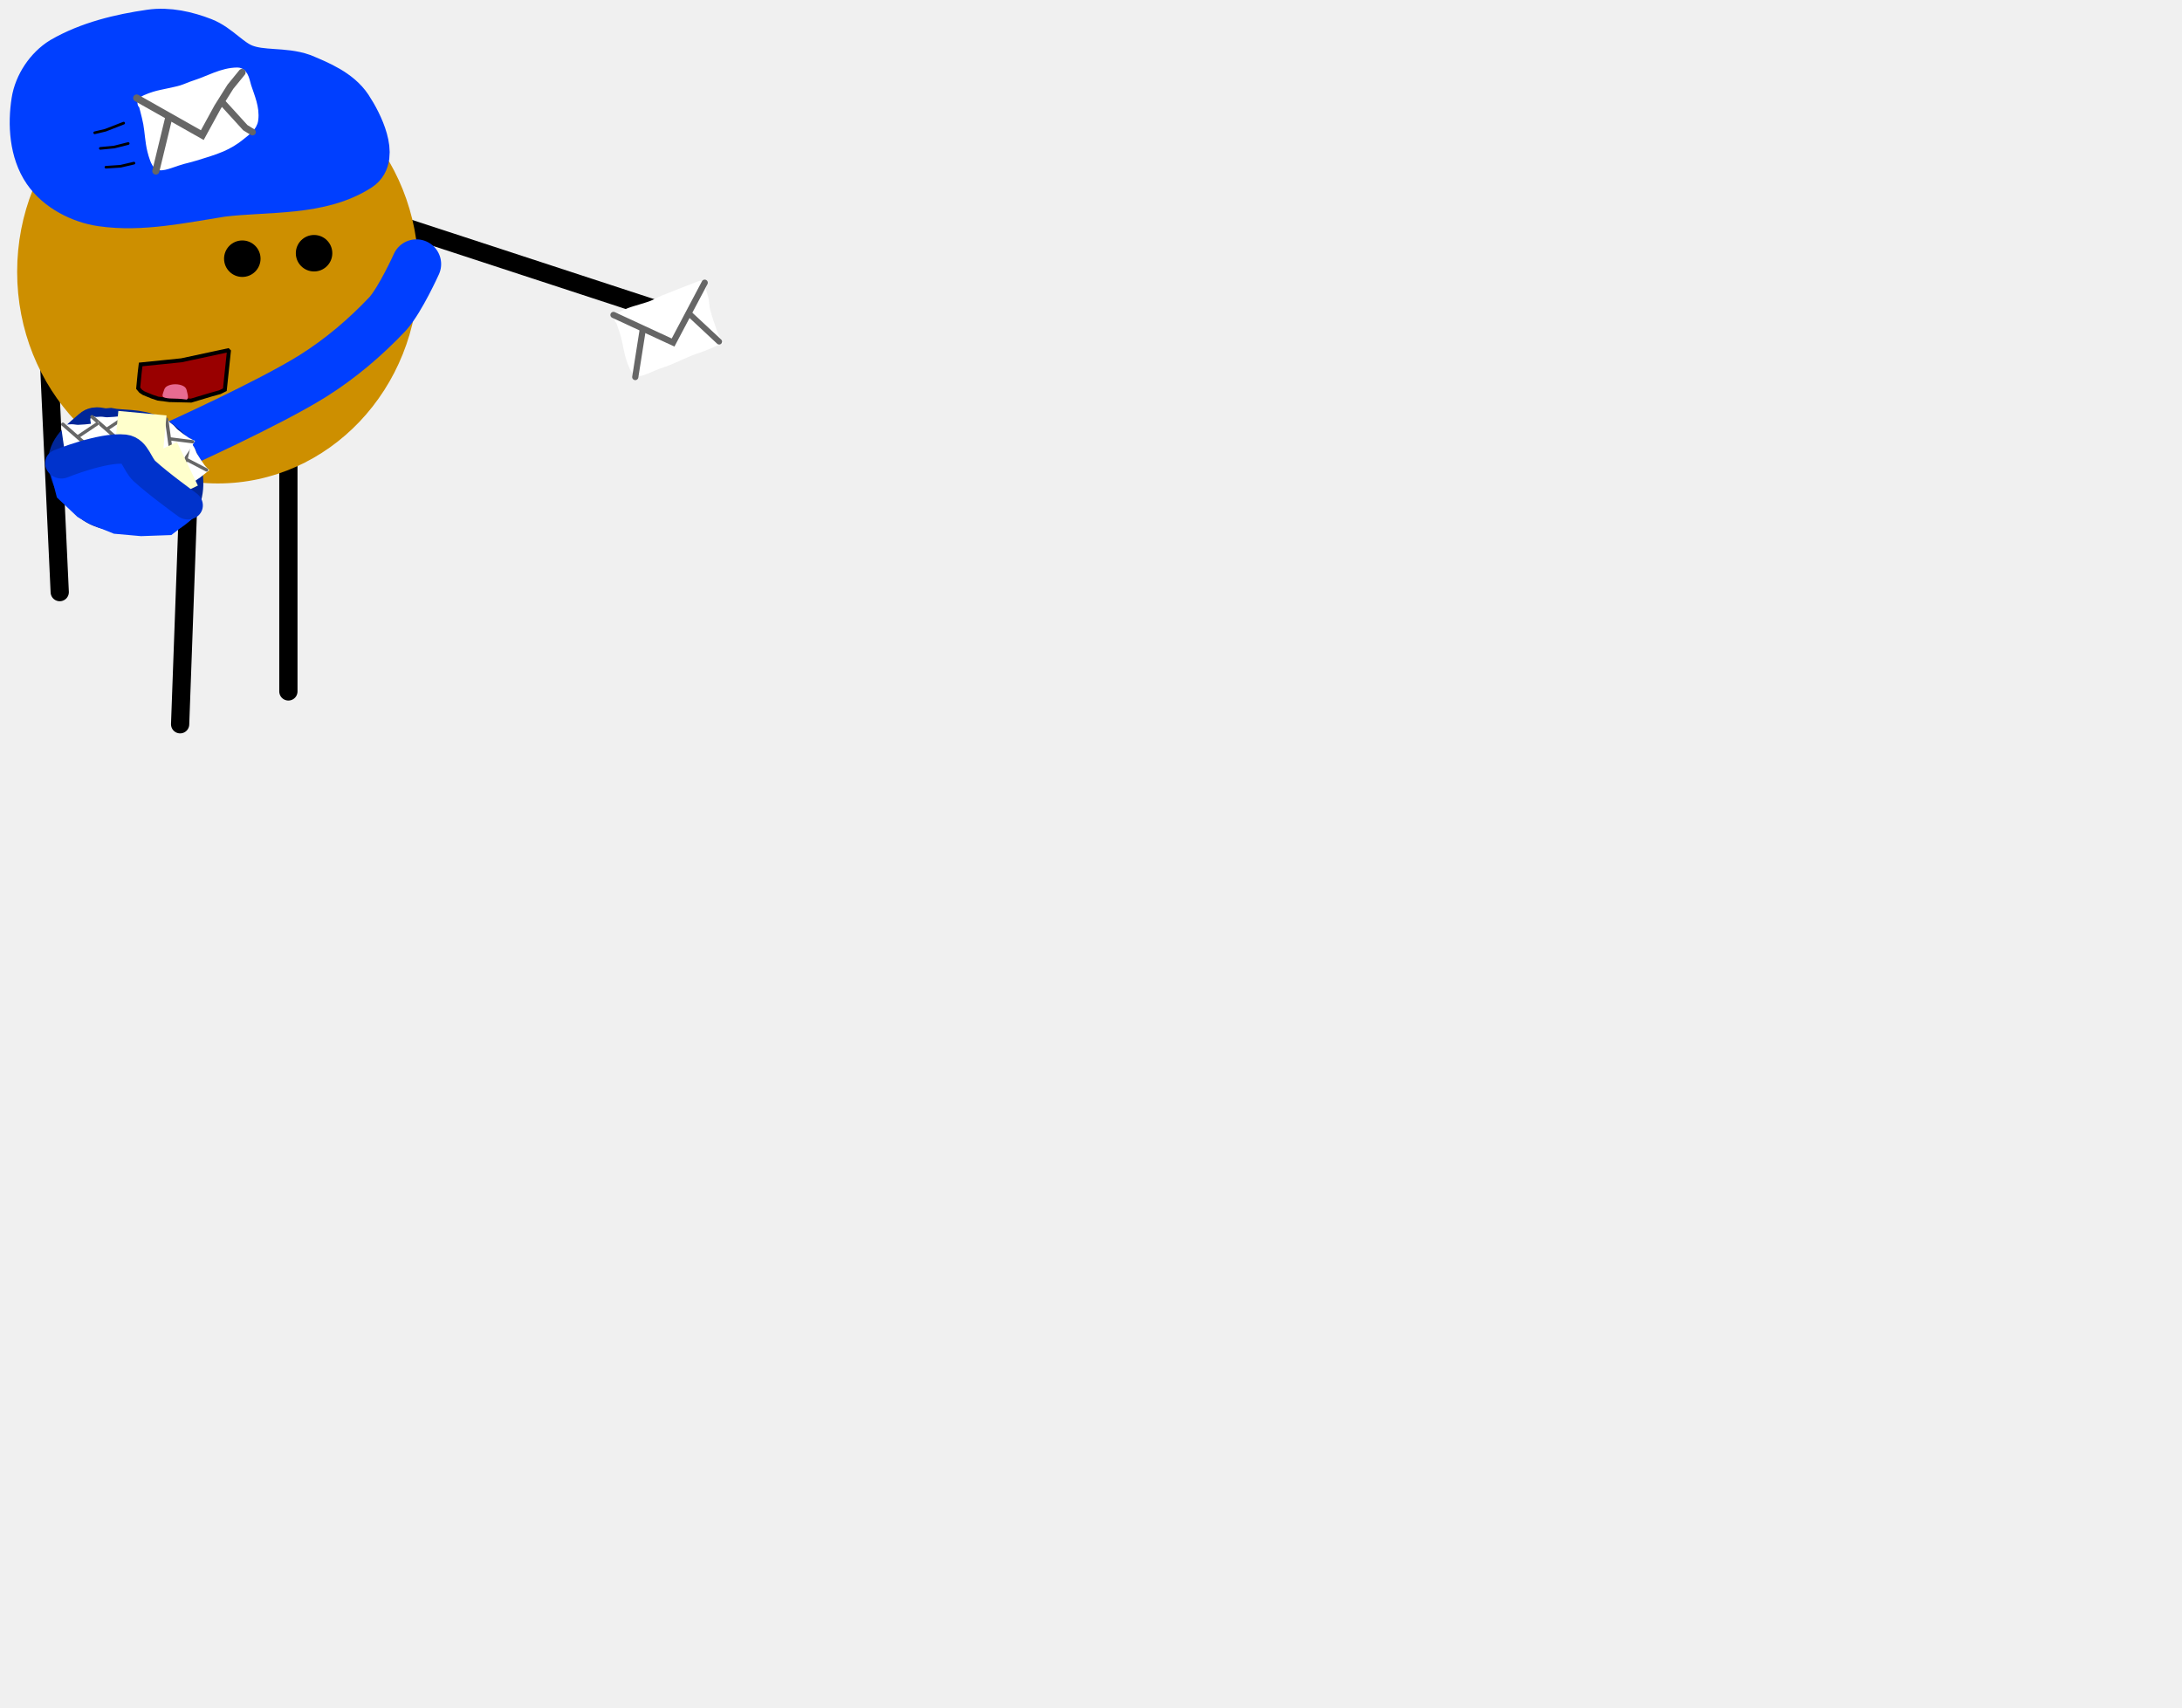
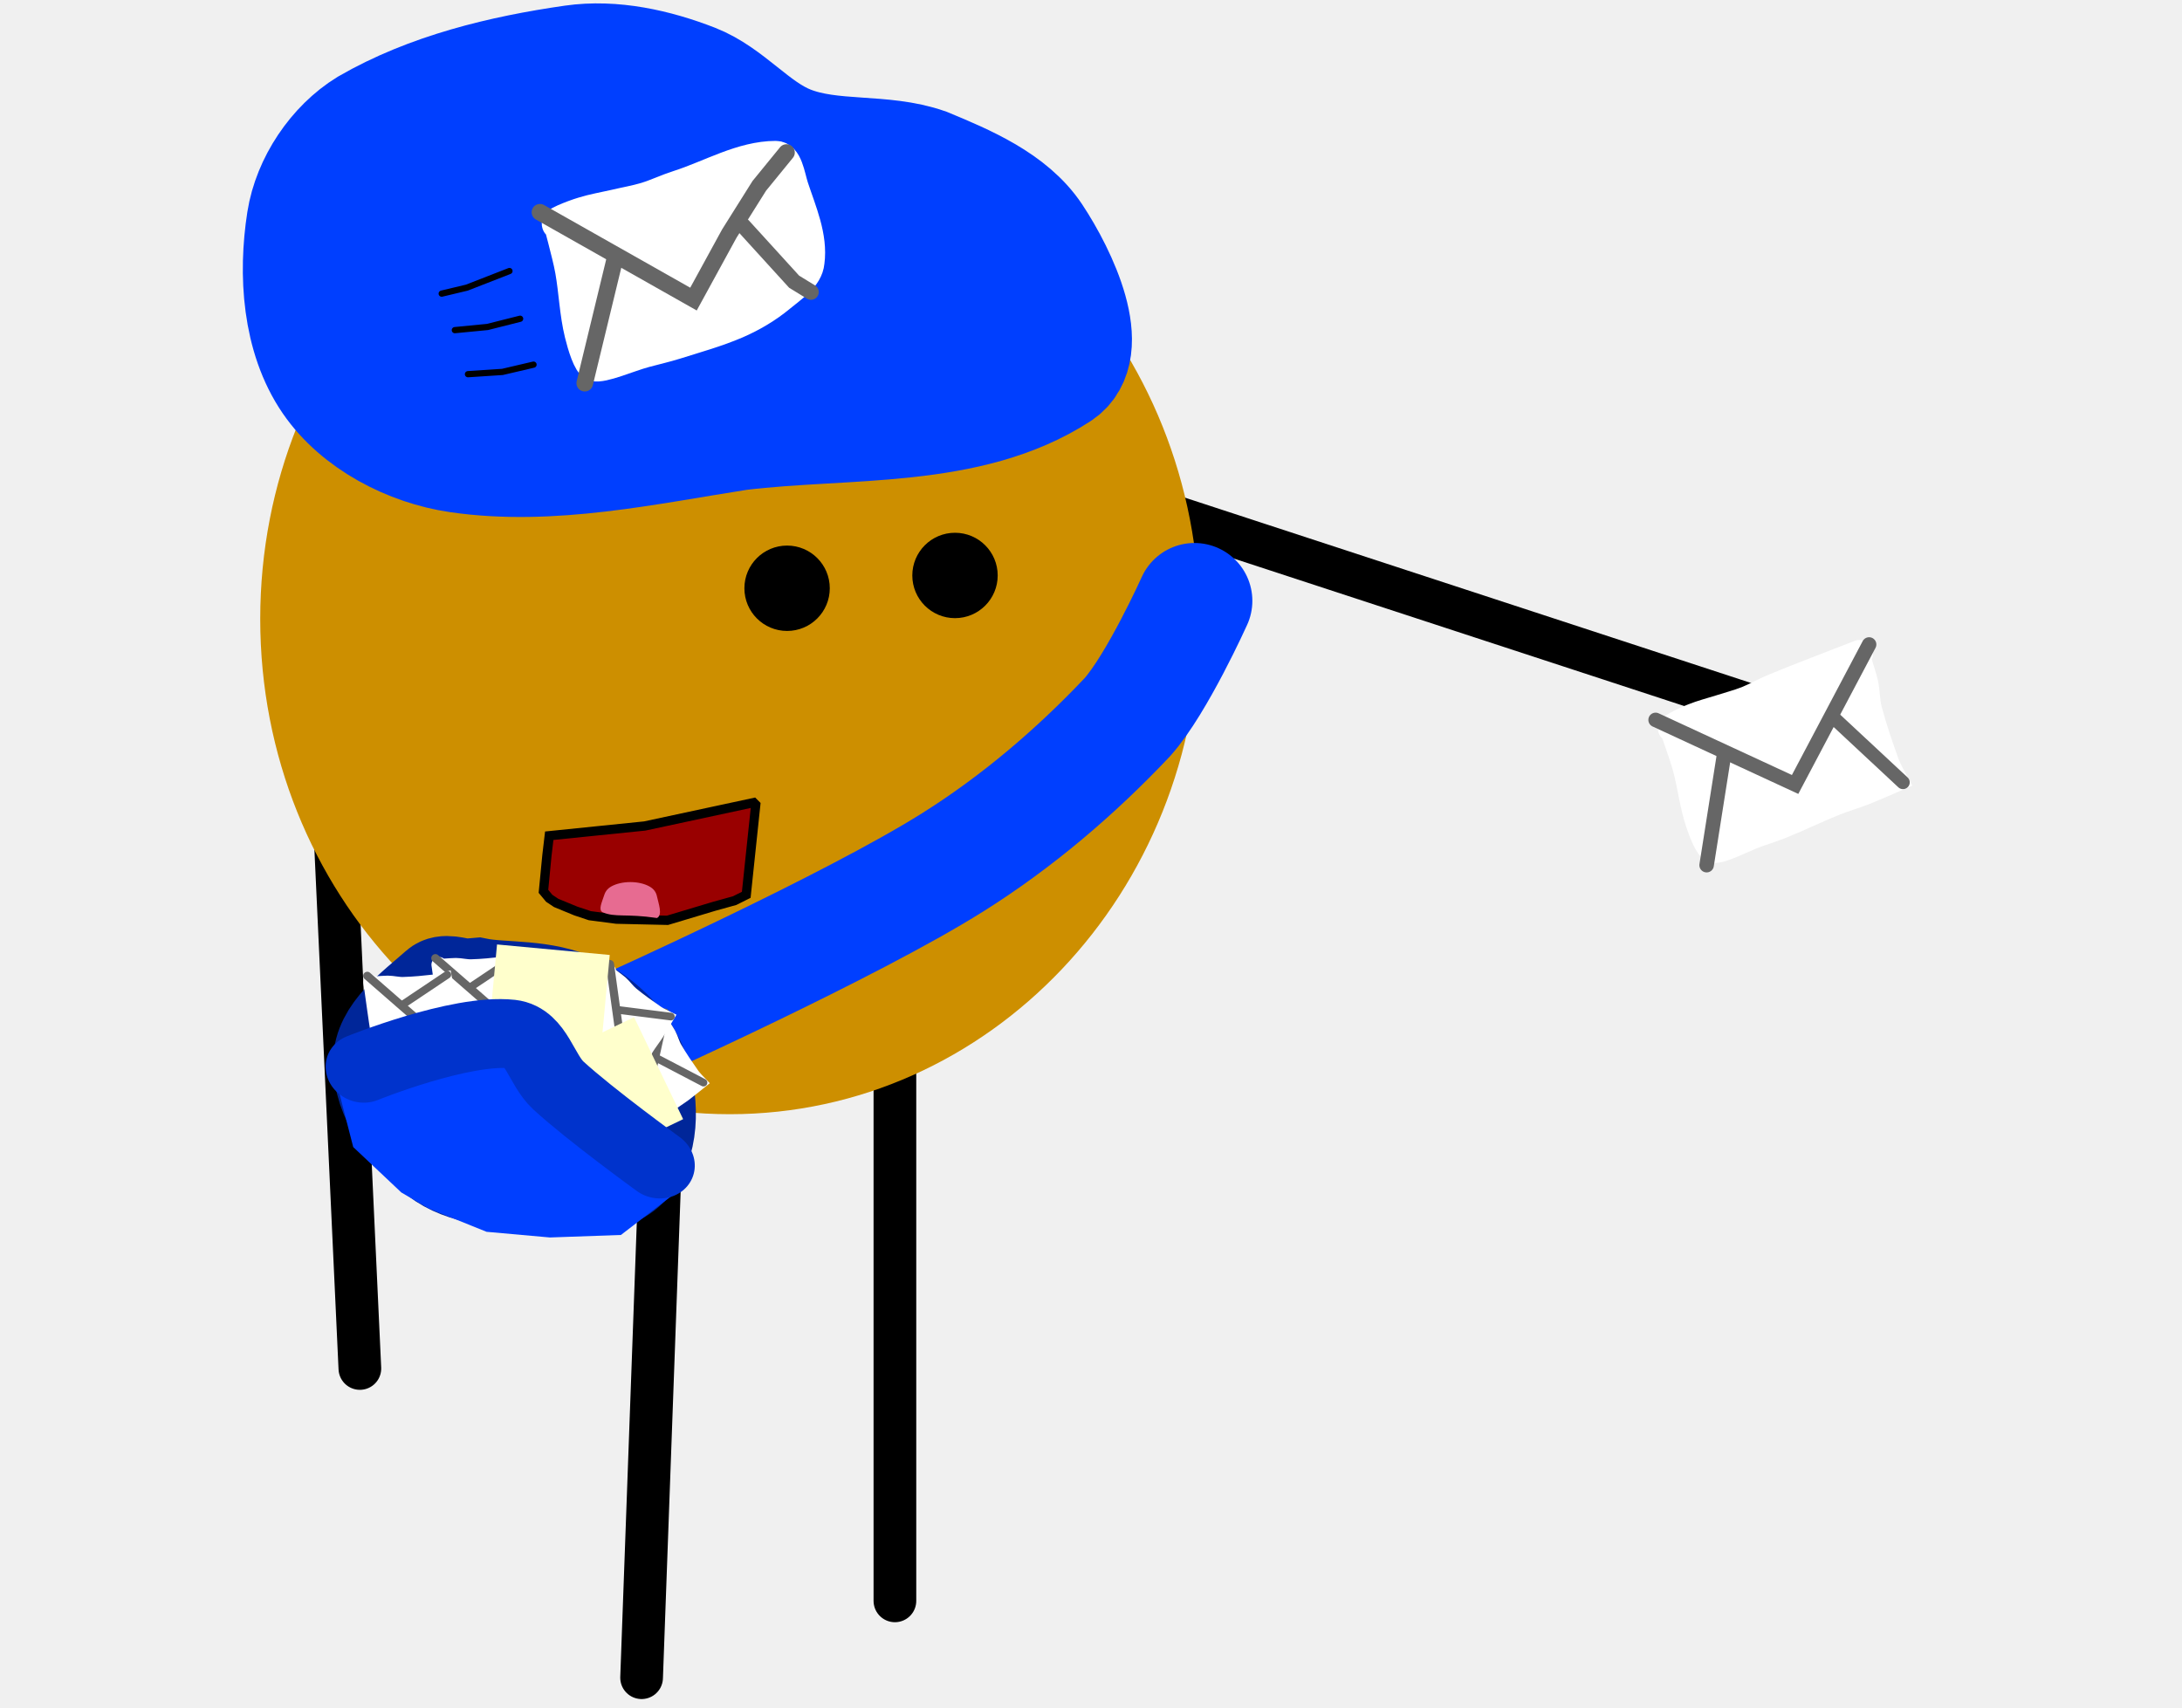
- <svg xmlns="http://www.w3.org/2000/svg" version="1.1" width="299" height="234" viewBox="-1 -1 299 234">
+ <svg xmlns="http://www.w3.org/2000/svg" version="1.1" width="299" height="234" viewBox="0 0 100 100">
  <g id="ID0.16143911890685558" transform="matrix(1, 0, 0, 1, -205, -133)">
    <path id="ID0.4090446252375841" fill="none" stroke="#000000" stroke-width="2.5" stroke-linecap="round" d="M 214.833 184.833 L 212.167 218.500 " transform="matrix(0.992144, -0.1251011, 0.1251011, 0.992144, -25.65, 22.9)" />
    <path id="ID0.2508059092797339" fill="none" stroke="#000000" stroke-width="2.5" stroke-linecap="round" d="M 260.833 164.833 L 286.833 133.500 " transform="matrix(0.3674279, 0.930052, -0.930052, 0.3674279, 315.2, -140.6)" />
    <path id="ID0.823760402854532" fill="none" stroke="#000000" stroke-width="2.5" stroke-linecap="round" d="M 232.167 202.833 L 230.833 239.500 " transform="matrix(1, 0, 0, 1, -2.15, -8.25)" />
    <path id="ID0.30309085873886943" fill="none" stroke="#000000" stroke-width="2.5" stroke-linecap="round" d="M 251.167 202.500 L 251.167 234.500 " transform="matrix(1, 0, 0, 1, -7.65, -7.75)" />
    <path id="ID0.1079838084988296" fill="#cd8f00" stroke="none" stroke-width="0" stroke-linecap="butt" d="M 267.500 178 C 267.500 194.016 255.188 207 240 207 C 224.812 207 212.500 194.016 212.500 178 C 212.500 161.984 224.812 149 240 149 C 255.188 149 267.500 161.984 267.500 178 Z " transform="matrix(1, 0, 0, 1, -6.15, -8.75)" />
    <path id="ID0.5411827568896115" fill="#000000" stroke="none" stroke-width="0.5" stroke-linecap="butt" d="M 250.953 165.500 C 250.953 164.119 252.072 163 253.453 163 C 254.834 163 255.953 164.119 255.953 165.500 C 255.953 166.881 254.834 168 253.453 168 C 252.072 168 250.953 166.881 250.953 165.500 Z " transform="matrix(1, 0, 0, 1, -6.15, -8.75)" />
    <path id="ID0.024197877384722233" fill="#000000" stroke="none" stroke-width="0.5" stroke-linecap="butt" d="M 256.953 179.500 C 256.953 178.119 258.072 177 259.453 177 C 260.834 177 261.953 178.119 261.953 179.500 C 261.953 180.881 260.834 182 259.453 182 C 258.072 182 256.953 180.881 256.953 179.500 Z " transform="matrix(1, 0, 0, 1, -6.15, -8.75)" />
    <path id="ID0.3663033861666918" fill="#000000" stroke="none" stroke-width="0.5" stroke-linecap="butt" d="M 230.953 175.500 C 230.953 174.119 232.072 173 233.453 173 C 234.834 173 235.953 174.119 235.953 175.500 C 235.953 176.881 234.834 178 233.453 178 C 232.072 178 230.953 176.881 230.953 175.500 Z " transform="matrix(1, 0, 0, 1, 3.75, -8.05)" />
    <path id="ID0.3236095788888633" fill="#cd8f00" stroke="none" stroke-width="0" stroke-linecap="butt" d="M 260.250 163.145 C 260.250 166.931 257.340 170 253.750 170 C 250.160 170 247.250 166.931 247.250 163.145 C 247.250 159.360 250.160 156.291 253.750 156.291 C 257.340 156.291 260.250 159.360 260.250 163.145 Z " transform="matrix(1, 0, 0, 1, -6.15, -8.75)" />
    <path id="ID0.6640998627990484" fill="#cd8f00" stroke="none" stroke-width="0" stroke-linecap="butt" d="M 266.448 180 C 266.448 184.280 263.158 187.750 259.099 187.750 C 255.040 187.750 251.750 184.280 251.750 180 C 251.750 175.720 255.040 172.250 259.099 172.250 C 263.158 172.250 266.448 175.720 266.448 180 Z " transform="matrix(1, 0, 0, 1, -6.15, -8.75)" />
    <path id="ID0.7113750390708447" fill="#000000" stroke="none" stroke-width="0.5" stroke-linecap="butt" d="M 231.883 153.463 C 231.883 152.082 233.002 150.963 234.383 150.963 C 235.763 150.963 236.883 152.082 236.883 153.463 C 236.883 154.844 235.763 155.963 234.383 155.963 C 233.002 155.963 231.883 154.844 231.883 153.463 Z " transform="matrix(1, 0, 0, 1, -6.15, -8.75)" />
    <path id="ID0.8256397196091712" fill="#000000" stroke="none" stroke-width="0.5" stroke-linecap="butt" d="M 238.290 156.944 C 238.290 155.564 239.409 154.444 240.790 154.444 C 242.171 154.444 243.290 155.564 243.290 156.944 C 243.290 158.325 242.171 159.444 240.790 159.444 C 239.409 159.444 238.290 158.325 238.290 156.944 Z " transform="matrix(1, 0, 0, 1, -6.15, -8.75)" />
    <path id="ID0.30098077561706305" fill="#000000" stroke="none" stroke-width="0.5" stroke-linecap="butt" d="M 227.855 160.731 C 227.855 159.351 228.974 158.231 230.355 158.231 C 231.735 158.231 232.855 159.351 232.855 160.731 C 232.855 162.112 231.735 163.231 230.355 163.231 C 228.974 163.231 227.855 162.112 227.855 160.731 Z " transform="matrix(1, 0, 0, 1, -6.15, -8.75)" />
    <path id="ID0.11951954755932093" fill="#000000" stroke="none" stroke-width="0.5" stroke-linecap="butt" d="M 244.286 173.500 C 244.286 172.119 245.406 171 246.786 171 C 248.167 171 249.286 172.119 249.286 173.500 C 249.286 174.881 248.167 176 246.786 176 C 245.406 176 244.286 174.881 244.286 173.500 Z " transform="matrix(1, 0, 0, 1, 0.25, -6.8)" />
    <g id="ID0.463027719873935" transform="matrix(1, 0, 0, 1, 109, 133)">
      <path id="ID0.018648815341293812" fill="#990000" stroke="#000000" stroke-width="2" stroke-linecap="round" d="M 228.100 181.150 L 251.600 176.100 L 252.050 176.550 L 250 196 L 247.500 197.250 L 243 198.500 L 233 201.500 L 222 201.250 L 216.250 200.500 L 213.250 199.500 L 209 197.750 L 207.500 196.750 L 206.250 195.250 L 207 187.500 L 207.500 183.250 L 228.100 181.150 Z " transform="matrix(0.2714441, 0, 0, 0.2714441, 57.95, -0.8)" />
      <path id="ID0.681087467353791" fill="#E76B91" stroke="none" stroke-linecap="round" d="M 225 193.250 C 226.586 193.250 228.024 193.600 229.065 194.166 C 230.106 194.732 230.566 195.472 230.750 196.375 C 231.045 197.791 232.027 200.337 230.750 201 C 224 200.007 221.720 200.934 219 199.750 C 218.012 199.251 218.938 197.422 219.250 196.375 C 219.512 195.493 219.894 194.732 220.935 194.166 C 221.976 193.600 223.414 193.250 225 193.250 Z " transform="matrix(0.2714441, 0, 0, 0.2714441, 57.95, -0.8)" />
    </g>
    <g id="ID0.5006190645508468" transform="matrix(1, 0, 0, 1, 109, 133)">
      <path id="ID0.8860743856057525" fill="#003FFF" stroke="#003FFF" stroke-width="15" stroke-linecap="round" d="M 199.250 203.500 C 203.009 208.970 209.930 212.550 216.500 213.500 C 228.842 215.281 241.581 212.434 254 210.500 C 268.351 208.764 284.600 210.384 296.750 202.500 C 301.703 199.275 296.958 189.212 293.500 184 C 290.339 179.244 284.281 176.689 279 174.500 C 273.151 172.441 266.463 173.751 260.750 171.500 C 256.047 169.652 252.696 165.077 248 163.250 C 242.900 161.265 237.169 159.972 231.750 160.750 C 222.345 162.100 212.553 164.449 204.250 169.250 C 199.921 171.906 196.543 176.955 195.750 182 C 194.624 189.165 195.146 197.520 199.250 203.500 Z " transform="matrix(0.4388186, 0, 0, 0.4388186, 13.95, -66.95)" />
      <g id="ID0.16960606910288334">
        <path id="ID0.42386655788868666" fill="#FFFFFF" stroke="#FFFFFF" stroke-width="15" stroke-linecap="round" d="M 233 317 C 230.606 315.589 230.382 306.056 230.500 300.500 C 230.717 290.279 233.114 280.185 234 270 C 234.447 264.855 234.388 259.663 234.500 254.500 C 234.554 252.003 234.500 247 234.500 247 C 230.500 246 241.450 244.650 247 244.500 C 252.150 244.300 257.300 244.800 262.500 245 C 267.650 245.150 272.800 245.650 278 245.500 C 283.500 245.300 288.950 244.250 294.500 244 C 310.800 243.250 327.729 238.296 343.500 242.500 C 348.828 243.924 347.404 253.261 347.700 258.900 C 348.378 271.114 350.506 284.323 345.750 295.700 C 343.229 302.487 334.690 305.099 327.950 308.200 C 320.564 311.599 312.354 313.853 304.500 315 C 294.265 316.486 283.800 316.550 273.500 317 C 268.500 317.200 263.461 317 258.500 317 C 250.002 317 236.658 319.156 233 317 Z " transform="matrix(0.117559, -0.03156794, 0.03156794, 0.117559, 79.5, -8.5)" />
        <path id="ID0.8784878868609667" fill="none" stroke="#666666" stroke-width="8" stroke-linecap="round" d="M 317.650 267 L 335.550 301.700 L 342.550 309.100 " transform="matrix(0.1098628, -0.0295013, 0.0295013, 0.1098628, 82.85, -6.75)" />
        <path id="ID0.9376575318165123" fill="none" stroke="#666666" stroke-width="8" stroke-linecap="round" d="M 256 270 L 226.500 324 " transform="matrix(0.117559, -0.03156794, 0.03156794, 0.117559, 79.5, -8.5)" />
        <path id="ID0.8363002091646194" fill="none" stroke="#666666" stroke-width="8" stroke-linecap="round" d="M 227 239 L 287.500 298.500 L 312.300 272.550 L 332.200 254.100 L 349 242 " transform="matrix(0.117559, -0.03156794, 0.03156794, 0.117559, 79.5, -8.5)" />
        <path id="ID0.28953033639118075" fill="none" stroke="#000000" stroke-width="3" stroke-linecap="round" d="M 205 309 L 189.650 308.500 L 173.350 305.250 " transform="matrix(0.117559, -0.03156794, 0.03156794, 0.117559, 79.5, -8.5)" />
        <path id="ID0.9853255585767329" fill="none" stroke="#000000" stroke-width="3" stroke-linecap="round" d="M 204.500 286 L 188.300 285.750 L 172.750 283.150 " transform="matrix(0.117559, -0.03156794, 0.03156794, 0.117559, 79.5, -8.5)" />
        <path id="ID0.47806099709123373" fill="none" stroke="#000000" stroke-width="3" stroke-linecap="round" d="M 205.500 262.500 L 183.600 264.900 L 171.200 264.550 " transform="matrix(0.117559, -0.03156794, 0.03156794, 0.117559, 79.5, -8.5)" />
      </g>
    </g>
    <path id="ID0.7285760170780122" fill="none" stroke="#003FFF" stroke-width="10" stroke-linecap="round" d="M 260.750 166.500 C 260.750 166.500 257.520 173.670 254.950 176.550 C 250.463 181.302 245.415 185.602 239.850 189.100 C 230.987 194.668 211.800 203.300 211.800 203.300 " transform="matrix(0.6777003, 0, 0, 0.6777003, 84.35, 55.35)" />
    <g id="ID0.6823234683834016" transform="matrix(1, 0, 0, 1, 109, 133)">
      <path id="ID0.42386655788868666" fill="#FFFFFF" stroke="#FFFFFF" stroke-width="15" stroke-linecap="round" d="M 233 317 C 230.606 315.589 230.382 306.056 230.500 300.500 C 230.717 290.279 233.114 280.185 234 270 C 234.447 264.855 234.388 259.663 234.500 254.500 C 234.554 252.003 234.500 247 234.500 247 C 230.500 246 241.450 244.650 247 244.500 C 252.150 244.300 257.300 244.800 262.500 245 C 267.650 245.150 272.800 245.650 278 245.500 C 283.500 245.300 288.950 244.250 294.500 244 C 310.800 243.250 327.150 242.950 343.500 242.500 C 347.550 242.350 344 242.500 344 242.500 C 343 241.500 343.100 252.850 342.500 258.500 C 341.900 263.550 339.900 268.400 339.500 273.500 C 338.600 283.750 338.500 294.150 338.500 304.500 C 338.500 307.650 339.500 314 339.500 314 C 339.500 314 327.800 314.800 322 315 C 316.150 315.150 310.300 314.750 304.500 315 C 294.150 315.400 283.800 316.550 273.500 317 C 268.500 317.200 263.461 317 258.500 317 C 250.002 317 236.658 319.156 233 317 Z " transform="matrix(0.09987798, -0.03573615, 0.03573615, 0.09987798, 147.85, 26.4)" />
      <path id="ID0.8784878868609667" fill="none" stroke="#666666" stroke-width="8" stroke-linecap="round" d="M 317.650 267 L 343.500 317 " transform="matrix(0.09333932, -0.03339664, 0.03339664, 0.09333932, 150.9, 27.7)" />
      <path id="ID0.9376575318165123" fill="none" stroke="#666666" stroke-width="8" stroke-linecap="round" d="M 256 270 L 226.500 324 " transform="matrix(0.09987798, -0.03573615, 0.03573615, 0.09987798, 147.85, 26.4)" />
      <path id="ID0.8363002091646194" fill="none" stroke="#666666" stroke-width="8" stroke-linecap="round" d="M 227 239 L 287.500 298.500 L 352 239.500 " transform="matrix(0.09987798, -0.03573615, 0.03573615, 0.09987798, 147.85, 26.4)" />
    </g>
    <g id="ID0.05649811215698719" transform="matrix(0.9480127, 0.3182327, -0.3182327, 0.9480127, 182.85, -34.9)">
      <path id="ID0.8837652164511383" fill="#003FFF" stroke="#002699" stroke-width="10" stroke-linecap="round" d="M 251.900 193.350 C 254.671 193.010 258.625 191.171 262.600 191.700 C 265.925 192.143 269.440 193.878 271.400 196.600 C 273.403 199.382 274.908 203.621 273.400 206.700 C 271.907 209.749 267.526 210.307 264.250 211.200 C 260.816 212.136 256.958 213.280 253.600 212.100 C 249.904 210.802 245.979 208.070 244.750 204.350 C 243.704 201.185 246.246 197.744 247.900 194.850 C 248.399 193.977 249.767 194.061 250.750 193.850 Z " transform="matrix(0.5532995, 0, 0, 0.5532995, -33.25, 95.35)" />
      <g id="ID0.6823234683834016" transform="matrix(1, 0, 0, 1, 96, 139.15)">
        <path id="ID0.42386655788868666" fill="#FFFFFF" stroke="#FFFFFF" stroke-width="15" stroke-linecap="round" d="M 233 317 C 230.606 315.589 230.382 306.056 230.500 300.500 C 230.717 290.279 233.114 280.185 234 270 C 234.447 264.855 234.388 259.663 234.500 254.500 C 234.554 252.003 234.500 247 234.500 247 C 230.500 246 241.450 244.650 247 244.500 C 252.150 244.300 257.300 244.800 262.500 245 C 267.650 245.150 272.800 245.650 278 245.500 C 283.500 245.300 288.950 244.250 294.500 244 C 310.800 243.250 327.150 242.950 343.500 242.500 C 347.550 242.350 344 242.500 344 242.500 C 343 241.500 343.100 252.850 342.500 258.500 C 341.900 263.550 339.900 268.400 339.500 273.500 C 338.600 283.750 338.500 294.150 338.500 304.500 C 338.500 307.650 339.500 314 339.500 314 C 339.500 314 327.800 314.800 322 315 C 316.150 315.150 310.300 314.750 304.500 315 C 294.150 315.400 283.800 316.550 273.500 317 C 268.500 317.200 263.461 317 258.500 317 C 250.002 317 236.658 319.156 233 317 Z " transform="matrix(-0.02538893, -0.054388, 0.054388, -0.02538893, 3.2, 87.7)" />
        <path id="ID0.8784878868609667" fill="none" stroke="#666666" stroke-width="8" stroke-linecap="round" d="M 317.650 267 L 343.500 317 " transform="matrix(-0.02372681, -0.05082741, 0.05082741, -0.02372681, 3.75, 85.9)" />
        <path id="ID0.9376575318165123" fill="none" stroke="#666666" stroke-width="8" stroke-linecap="round" d="M 256 270 L 226.500 324 " transform="matrix(-0.02538893, -0.054388, 0.054388, -0.02538893, 3.2, 87.7)" />
        <path id="ID0.8363002091646194" fill="none" stroke="#666666" stroke-width="8" stroke-linecap="round" d="M 227 239 L 287.500 298.500 L 352 239.500 " transform="matrix(-0.02538893, -0.054388, 0.054388, -0.02538893, 3.2, 87.7)" />
      </g>
      <g id="ID0.6823234683834016" transform="matrix(1, 0, 0, 1, 99.5, 138.25)">
        <path id="ID0.42386655788868666" fill="#FFFFFF" stroke="#FFFFFF" stroke-width="15" stroke-linecap="round" d="M 233 317 C 230.606 315.589 230.382 306.056 230.500 300.500 C 230.717 290.279 233.114 280.185 234 270 C 234.447 264.855 234.388 259.663 234.500 254.500 C 234.554 252.003 234.500 247 234.500 247 C 230.500 246 241.450 244.650 247 244.500 C 252.150 244.300 257.300 244.800 262.500 245 C 267.650 245.150 272.800 245.650 278 245.500 C 283.500 245.300 288.950 244.250 294.500 244 C 310.800 243.250 327.150 242.950 343.500 242.500 C 347.550 242.350 344 242.500 344 242.500 C 343 241.500 343.100 252.850 342.500 258.500 C 341.900 263.550 339.900 268.400 339.500 273.500 C 338.600 283.750 338.500 294.150 338.500 304.500 C 338.500 307.650 339.500 314 339.500 314 C 339.500 314 327.800 314.800 322 315 C 316.150 315.150 310.300 314.750 304.500 315 C 294.150 315.400 283.800 316.550 273.500 317 C 268.500 317.200 263.461 317 258.500 317 C 250.002 317 236.658 319.156 233 317 Z " transform="matrix(0.03560702, -0.04831969, 0.04831969, 0.03560702, -6.55, 70.6)" />
        <path id="ID0.8784878868609667" fill="none" stroke="#666666" stroke-width="8" stroke-linecap="round" d="M 317.650 267 L 343.500 317 " transform="matrix(0.03327595, -0.04515637, 0.04515637, 0.03327595, -4.75, 70.25)" />
        <path id="ID0.9376575318165123" fill="none" stroke="#666666" stroke-width="8" stroke-linecap="round" d="M 256 270 L 226.500 324 " transform="matrix(0.03560702, -0.04831969, 0.04831969, 0.03560702, -6.55, 70.6)" />
        <path id="ID0.8363002091646194" fill="none" stroke="#666666" stroke-width="8" stroke-linecap="round" d="M 227 239 L 287.500 298.500 L 352 239.500 " transform="matrix(0.03560702, -0.04831969, 0.04831969, 0.03560702, -6.55, 70.6)" />
      </g>
      <g id="ID0.6823234683834016" transform="matrix(1, 0, 0, 1, 97.75, 138.9)">
        <path id="ID0.42386655788868666" fill="#FFFFFF" stroke="#FFFFFF" stroke-width="15" stroke-linecap="round" d="M 233 317 C 230.606 315.589 230.382 306.056 230.500 300.500 C 230.717 290.279 233.114 280.185 234 270 C 234.447 264.855 234.388 259.663 234.500 254.500 C 234.554 252.003 234.500 247 234.500 247 C 230.500 246 241.450 244.650 247 244.500 C 252.150 244.300 257.300 244.800 262.500 245 C 267.650 245.150 272.800 245.650 278 245.500 C 283.500 245.300 288.950 244.250 294.500 244 C 310.800 243.250 327.150 242.950 343.500 242.500 C 347.550 242.350 344 242.500 344 242.500 C 343 241.500 343.100 252.850 342.500 258.500 C 341.900 263.550 339.900 268.400 339.500 273.500 C 338.600 283.750 338.500 294.150 338.500 304.500 C 338.500 307.650 339.500 314 339.500 314 C 339.500 314 327.800 314.800 322 315 C 316.150 315.150 310.300 314.750 304.500 315 C 294.150 315.400 283.800 316.550 273.500 317 C 268.500 317.200 263.461 317 258.500 317 C 250.002 317 236.658 319.156 233 317 Z " transform="matrix(0.0165418, -0.05769767, 0.05769767, 0.0165418, -4.3, 76.15)" />
        <path id="ID0.8784878868609667" fill="none" stroke="#666666" stroke-width="8" stroke-linecap="round" d="M 317.650 267 L 343.500 317 " transform="matrix(0.01545887, -0.05392041, 0.05392041, 0.01545887, -2.7, 75.2)" />
        <path id="ID0.9376575318165123" fill="none" stroke="#666666" stroke-width="8" stroke-linecap="round" d="M 256 270 L 226.500 324 " transform="matrix(0.0165418, -0.05769767, 0.05769767, 0.0165418, -4.3, 76.15)" />
        <path id="ID0.8363002091646194" fill="none" stroke="#666666" stroke-width="8" stroke-linecap="round" d="M 227 239 L 287.500 298.500 L 352 239.500 " transform="matrix(0.0165418, -0.05769767, 0.05769767, 0.0165418, -4.3, 76.15)" />
      </g>
      <g id="ID0.6823234683834016" transform="matrix(1, 0, 0, 1, 97.75, 138.9)">
        <path id="ID0.42386655788868666" fill="#FFFFFF" stroke="#FFFFFF" stroke-width="15" stroke-linecap="round" d="M 233 317 C 230.606 315.589 230.382 306.056 230.500 300.500 C 230.717 290.279 233.114 280.185 234 270 C 234.447 264.855 234.388 259.663 234.500 254.500 C 234.554 252.003 234.500 247 234.500 247 C 230.500 246 241.450 244.650 247 244.500 C 252.150 244.300 257.300 244.800 262.500 245 C 267.650 245.150 272.800 245.650 278 245.500 C 283.500 245.300 288.950 244.250 294.500 244 C 310.800 243.250 327.150 242.950 343.500 242.500 C 347.550 242.350 344 242.500 344 242.500 C 343 241.500 343.100 252.850 342.500 258.500 C 341.900 263.550 339.900 268.400 339.500 273.500 C 338.600 283.750 338.500 294.150 338.500 304.500 C 338.500 307.650 339.500 314 339.500 314 C 339.500 314 327.800 314.800 322 315 C 316.150 315.150 310.300 314.750 304.500 315 C 294.150 315.400 283.800 316.550 273.500 317 C 268.500 317.200 263.461 317 258.500 317 C 250.002 317 236.658 319.156 233 317 Z " transform="matrix(-0.02538893, -0.054388, 0.054388, -0.02538893, -2, 90.2)" />
        <path id="ID0.8784878868609667" fill="none" stroke="#666666" stroke-width="8" stroke-linecap="round" d="M 317.650 267 L 343.500 317 " transform="matrix(-0.02372681, -0.05082741, 0.05082741, -0.02372681, -1.45, 88.4)" />
        <path id="ID0.9376575318165123" fill="none" stroke="#666666" stroke-width="8" stroke-linecap="round" d="M 256 270 L 226.500 324 " transform="matrix(-0.02538893, -0.054388, 0.054388, -0.02538893, -2, 90.2)" />
        <path id="ID0.8363002091646194" fill="none" stroke="#666666" stroke-width="8" stroke-linecap="round" d="M 227 239 L 287.500 298.500 L 352 239.500 " transform="matrix(-0.02538893, -0.054388, 0.054388, -0.02538893, -2, 90.2)" />
      </g>
      <path id="ID0.3304692539386451" fill="#FFFFCC" stroke="none" d="M 131.500 216 L 143.150 216 L 143.150 229.500 L 131.500 229.500 L 131.500 216 Z " transform="matrix(0.5538679, -0.1302003, 0.1302003, 0.5538679, 5.5, 97.2)" />
      <path id="ID0.3304692539386451" fill="#FFFFCC" stroke="none" d="M 131.500 216 L 143.150 216 L 143.150 229.500 L 131.500 229.500 L 131.500 216 Z " transform="matrix(0.3969965, 0.4075727, -0.4075727, 0.3969965, 151.25, 61.85)" />
      <path id="ID0.9788970029912889" fill="#003FFF" stroke="none" stroke-linecap="round" d="M 125.100 208.750 L 121.750 209.550 L 118.400 209.350 L 116.700 209 L 113.450 207.500 L 111.500 204.500 L 121.900 199.550 L 130.650 204.500 L 128.700 207.400 L 125.100 208.750 Z " transform="matrix(1.081967, 0, 0, 1.083333, -20.5, -11.15)" />
      <path id="ID0.007174021098762751" fill="none" stroke="#0033CC" stroke-width="4" stroke-linecap="round" d="M 147.550 204.450 C 147.550 204.450 151.902 200.417 154.700 199.750 C 155.951 199.458 156.805 201.200 157.950 201.750 C 160.102 202.784 164.450 204.250 164.450 204.250 " transform="matrix(1.078125, 0, 0, 1, -57.8, 4.65)" />
    </g>
  </g>
</svg>
